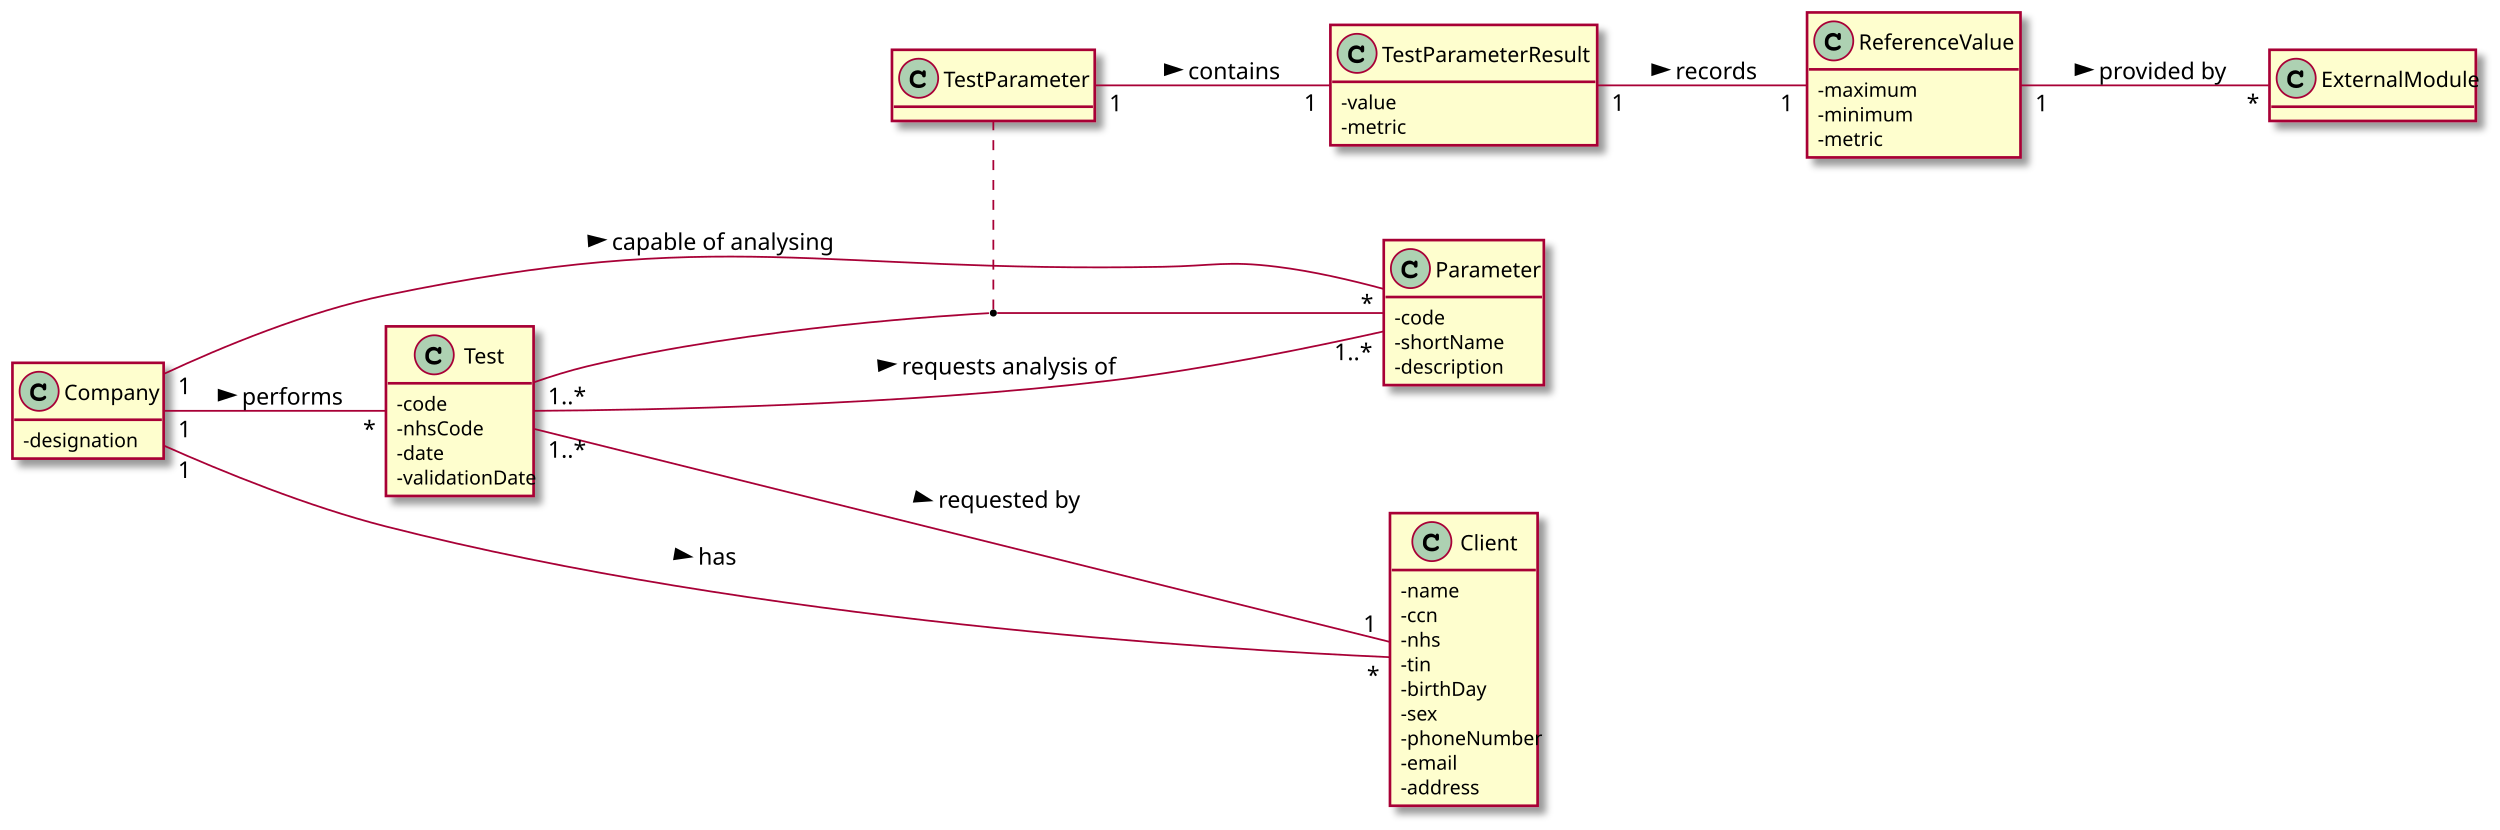
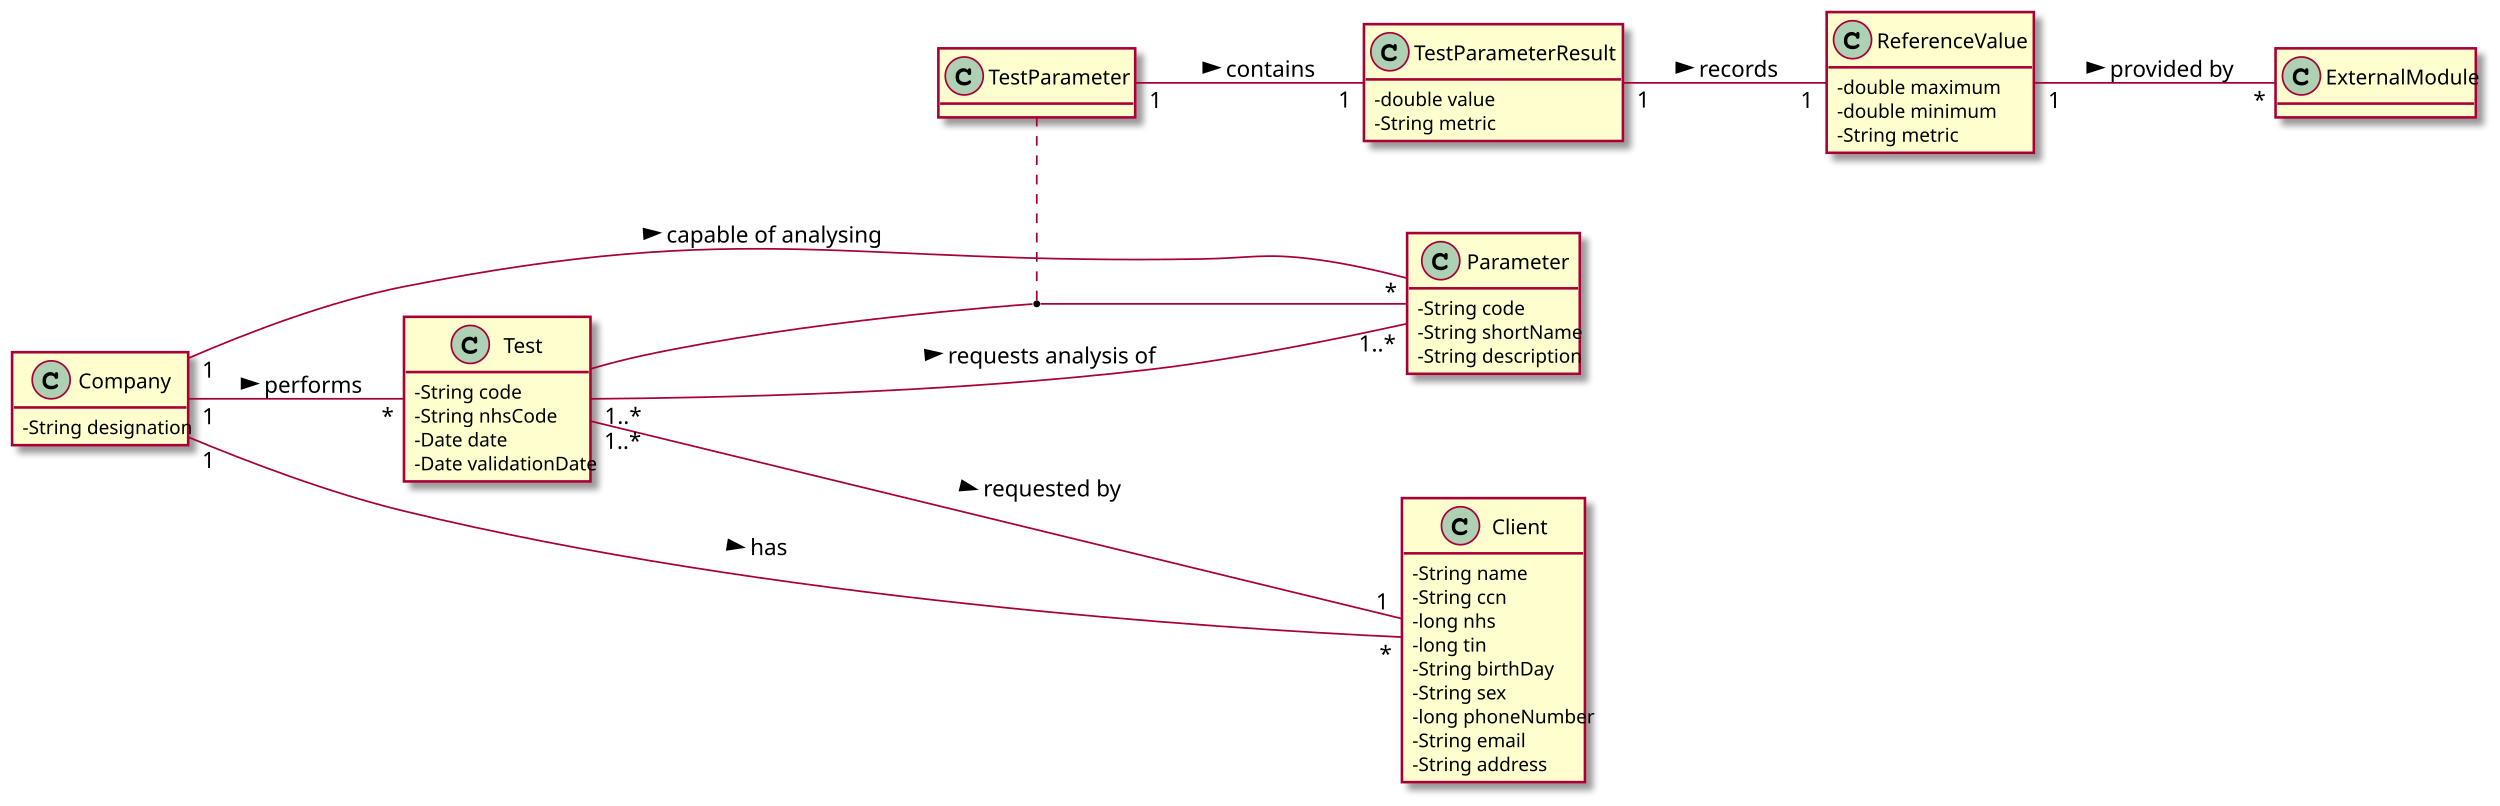
- <svg xmlns="http://www.w3.org/2000/svg" contentScriptType="application/ecmascript" contentStyleType="text/css" height="583.75px" preserveAspectRatio="none" style="width:1757px;height:583px;" version="1.1" viewBox="0 0 1757 583" width="1757.5px" zoomAndPan="magnify">
+ <svg xmlns="http://www.w3.org/2000/svg" contentScriptType="application/ecmascript" contentStyleType="text/css" height="583.75px" preserveAspectRatio="none" style="width:1810px;height:583px;" version="1.1" viewBox="0 0 1810 583" width="1810px" zoomAndPan="magnify">
  <defs>
-     <filter height="300%" id="f1tjijuk1ff6wu" width="300%" x="-1" y="-1">
+     <filter height="300%" id="f140ejri3du1lc" width="300%" x="-1" y="-1">
      <feGaussianBlur result="blurOut" stdDeviation="2.5" />
      <feColorMatrix in="blurOut" result="blurOut2" type="matrix" values="0 0 0 0 0 0 0 0 0 0 0 0 0 0 0 0 0 0 .4 0" />
      <feOffset dx="5.0" dy="5.0" in="blurOut2" result="blurOut3" />
      <feBlend in="SourceGraphic" in2="blurOut3" mode="normal" />
    </filter>
  </defs>
  <g>
-     <rect codeLine="26" fill="#FEFECE" filter="url(#f1tjijuk1ff6wu)" height="67.295" id="Company" style="stroke:#A80036;stroke-width:1.875;" width="106.25" x="8.75" y="255" />
-     <ellipse cx="27.5" cy="275" fill="#ADD1B2" rx="13.75" ry="13.75" style="stroke:#A80036;stroke-width:1.25;" />
-     <path d="M30,270.625 Q30.254,270 30.547,269.688 Q30.84,269.375 31.172,269.375 Q31.758,269.375 32.129,269.727 Q32.5,270.078 32.5,270.898 L32.5,272.852 Q32.5,273.672 32.148,274.023 Q31.797,274.375 31.25,274.375 Q30.762,274.375 30.449,274.16 Q30.137,273.945 30,273.379 Q29.941,272.988 29.727,272.773 Q29.336,272.363 28.633,272.129 Q27.93,271.875 27.227,271.875 Q26.348,271.875 25.605,272.227 Q24.883,272.578 24.316,273.359 Q23.75,274.141 23.75,275.215 L23.75,276.367 Q23.75,277.656 24.805,278.516 Q25.859,279.375 27.734,279.375 Q28.848,279.375 29.629,279.121 Q30.078,278.984 30.586,278.535 Q30.918,278.281 31.094,278.203 Q31.27,278.125 31.484,278.125 Q31.895,278.125 32.188,278.457 Q32.5,278.769 32.5,279.219 Q32.5,279.648 32.07,280.156 Q31.445,280.898 30.449,281.309 Q29.141,281.875 27.539,281.875 Q25.664,281.875 24.16,281.133 Q22.949,280.547 22.09,279.277 Q21.25,278.008 21.25,276.504 L21.25,275.137 Q21.25,273.574 21.992,272.207 Q22.754,270.84 24.062,270.117 Q25.391,269.375 26.875,269.375 Q27.773,269.375 28.555,269.688 Q29.336,270 30,270.625 Z " fill="#000000" />
-     <text fill="#000000" font-family="sans-serif" font-size="15" lengthAdjust="spacing" textLength="66.25" x="45" y="281.138">Company</text>
-     <line style="stroke:#A80036;stroke-width:1.875;" x1="10" x2="113.75" y1="295" y2="295" />
-     <text fill="#000000" font-family="sans-serif" font-size="13.75" lengthAdjust="spacing" textLength="73.75" x="16.25" y="314.274">-designation</text>
-     <rect codeLine="30" fill="#FEFECE" filter="url(#f1tjijuk1ff6wu)" height="119.18" id="Test" style="stroke:#A80036;stroke-width:1.875;" width="103.75" x="271.25" y="229.375" />
-     <ellipse cx="305.188" cy="249.375" fill="#ADD1B2" rx="13.75" ry="13.75" style="stroke:#A80036;stroke-width:1.25;" />
-     <path d="M307.688,245 Q307.941,244.375 308.234,244.062 Q308.527,243.75 308.859,243.75 Q309.445,243.75 309.816,244.102 Q310.188,244.453 310.188,245.273 L310.188,247.227 Q310.188,248.047 309.836,248.398 Q309.484,248.75 308.938,248.75 Q308.449,248.75 308.137,248.535 Q307.824,248.32 307.688,247.754 Q307.629,247.363 307.414,247.148 Q307.023,246.738 306.32,246.504 Q305.617,246.25 304.914,246.25 Q304.035,246.25 303.293,246.602 Q302.57,246.953 302.004,247.734 Q301.438,248.516 301.438,249.59 L301.438,250.742 Q301.438,252.031 302.492,252.891 Q303.547,253.75 305.422,253.75 Q306.535,253.75 307.316,253.496 Q307.766,253.359 308.273,252.91 Q308.606,252.656 308.781,252.578 Q308.957,252.5 309.172,252.5 Q309.582,252.5 309.875,252.832 Q310.188,253.144 310.188,253.594 Q310.188,254.023 309.758,254.531 Q309.133,255.273 308.137,255.684 Q306.828,256.25 305.227,256.25 Q303.352,256.25 301.848,255.508 Q300.637,254.922 299.777,253.652 Q298.938,252.383 298.938,250.879 L298.938,249.512 Q298.938,247.949 299.68,246.582 Q300.441,245.215 301.75,244.492 Q303.078,243.75 304.562,243.75 Q305.461,243.75 306.242,244.062 Q307.023,244.375 307.688,245 Z " fill="#000000" />
-     <text fill="#000000" font-family="sans-serif" font-size="15" lengthAdjust="spacing" textLength="30" x="326.062" y="255.513">Test</text>
-     <line style="stroke:#A80036;stroke-width:1.875;" x1="272.5" x2="373.75" y1="269.375" y2="269.375" />
-     <text fill="#000000" font-family="sans-serif" font-size="13.75" lengthAdjust="spacing" textLength="35" x="278.75" y="288.649">-code</text>
-     <text fill="#000000" font-family="sans-serif" font-size="13.75" lengthAdjust="spacing" textLength="58.75" x="278.75" y="305.944">-nhsCode</text>
-     <text fill="#000000" font-family="sans-serif" font-size="13.75" lengthAdjust="spacing" textLength="31.25" x="278.75" y="323.238">-date</text>
-     <text fill="#000000" font-family="sans-serif" font-size="13.75" lengthAdjust="spacing" textLength="88.75" x="278.75" y="340.533">-validationDate</text>
-     <rect codeLine="37" fill="#FEFECE" filter="url(#f1tjijuk1ff6wu)" height="101.885" id="ReferenceValue" style="stroke:#A80036;stroke-width:1.875;" width="150" x="1270" y="8.75" />
-     <ellipse cx="1288.75" cy="28.75" fill="#ADD1B2" rx="13.75" ry="13.75" style="stroke:#A80036;stroke-width:1.25;" />
-     <path d="M1291.25,24.375 Q1291.504,23.75 1291.797,23.438 Q1292.09,23.125 1292.422,23.125 Q1293.008,23.125 1293.379,23.477 Q1293.75,23.828 1293.75,24.648 L1293.75,26.602 Q1293.75,27.422 1293.398,27.773 Q1293.047,28.125 1292.5,28.125 Q1292.012,28.125 1291.699,27.91 Q1291.387,27.695 1291.25,27.129 Q1291.191,26.738 1290.977,26.523 Q1290.586,26.113 1289.883,25.879 Q1289.18,25.625 1288.477,25.625 Q1287.598,25.625 1286.855,25.977 Q1286.133,26.328 1285.566,27.109 Q1285,27.891 1285,28.965 L1285,30.117 Q1285,31.406 1286.055,32.266 Q1287.109,33.125 1288.984,33.125 Q1290.098,33.125 1290.879,32.871 Q1291.328,32.734 1291.836,32.285 Q1292.168,32.031 1292.344,31.953 Q1292.52,31.875 1292.734,31.875 Q1293.145,31.875 1293.438,32.207 Q1293.75,32.52 1293.75,32.969 Q1293.75,33.398 1293.32,33.906 Q1292.695,34.648 1291.699,35.059 Q1290.391,35.625 1288.789,35.625 Q1286.914,35.625 1285.41,34.883 Q1284.199,34.297 1283.34,33.027 Q1282.5,31.758 1282.5,30.254 L1282.5,28.887 Q1282.5,27.324 1283.242,25.957 Q1284.004,24.59 1285.312,23.867 Q1286.641,23.125 1288.125,23.125 Q1289.023,23.125 1289.805,23.438 Q1290.586,23.75 1291.25,24.375 Z " fill="#000000" />
-     <text fill="#000000" font-family="sans-serif" font-size="15" lengthAdjust="spacing" textLength="110" x="1306.25" y="34.888">ReferenceValue</text>
-     <line style="stroke:#A80036;stroke-width:1.875;" x1="1271.25" x2="1418.75" y1="48.75" y2="48.75" />
-     <text fill="#000000" font-family="sans-serif" font-size="13.75" lengthAdjust="spacing" textLength="60" x="1277.5" y="68.024">-maximum</text>
-     <text fill="#000000" font-family="sans-serif" font-size="13.75" lengthAdjust="spacing" textLength="55" x="1277.5" y="85.319">-minimum</text>
-     <text fill="#000000" font-family="sans-serif" font-size="13.75" lengthAdjust="spacing" textLength="41.25" x="1277.5" y="102.614">-metric</text>
-     <rect codeLine="43" fill="#FEFECE" filter="url(#f1tjijuk1ff6wu)" height="50" id="ExternalModule" style="stroke:#A80036;stroke-width:1.875;" width="145" x="1595" y="35" />
-     <ellipse cx="1613.75" cy="55" fill="#ADD1B2" rx="13.75" ry="13.75" style="stroke:#A80036;stroke-width:1.25;" />
-     <path d="M1616.25,50.625 Q1616.504,50 1616.797,49.688 Q1617.09,49.375 1617.422,49.375 Q1618.008,49.375 1618.379,49.727 Q1618.75,50.078 1618.75,50.898 L1618.75,52.852 Q1618.75,53.672 1618.398,54.023 Q1618.047,54.375 1617.5,54.375 Q1617.012,54.375 1616.699,54.16 Q1616.387,53.945 1616.25,53.379 Q1616.191,52.988 1615.977,52.773 Q1615.586,52.363 1614.883,52.129 Q1614.18,51.875 1613.477,51.875 Q1612.598,51.875 1611.855,52.227 Q1611.133,52.578 1610.566,53.359 Q1610,54.141 1610,55.215 L1610,56.367 Q1610,57.656 1611.055,58.516 Q1612.109,59.375 1613.984,59.375 Q1615.098,59.375 1615.879,59.121 Q1616.328,58.984 1616.836,58.535 Q1617.168,58.281 1617.344,58.203 Q1617.52,58.125 1617.734,58.125 Q1618.145,58.125 1618.438,58.457 Q1618.75,58.77 1618.75,59.219 Q1618.75,59.648 1618.32,60.156 Q1617.695,60.898 1616.699,61.309 Q1615.391,61.875 1613.789,61.875 Q1611.914,61.875 1610.41,61.133 Q1609.199,60.547 1608.34,59.277 Q1607.5,58.008 1607.5,56.504 L1607.5,55.137 Q1607.5,53.574 1608.242,52.207 Q1609.004,50.84 1610.312,50.117 Q1611.641,49.375 1613.125,49.375 Q1614.023,49.375 1614.805,49.688 Q1615.586,50 1616.25,50.625 Z " fill="#000000" />
-     <text fill="#000000" font-family="sans-serif" font-size="15" lengthAdjust="spacing" textLength="105" x="1631.25" y="61.138">ExternalModule</text>
-     <line style="stroke:#A80036;stroke-width:1.875;" x1="1596.25" x2="1738.75" y1="75" y2="75" />
-     <rect codeLine="60" fill="#FEFECE" filter="url(#f1tjijuk1ff6wu)" height="101.885" id="Parameter" style="stroke:#A80036;stroke-width:1.875;" width="112.5" x="972.5" y="168.75" />
-     <ellipse cx="991.25" cy="188.75" fill="#ADD1B2" rx="13.75" ry="13.75" style="stroke:#A80036;stroke-width:1.25;" />
-     <path d="M993.75,184.375 Q994.004,183.75 994.297,183.438 Q994.59,183.125 994.922,183.125 Q995.508,183.125 995.879,183.477 Q996.25,183.828 996.25,184.648 L996.25,186.602 Q996.25,187.422 995.898,187.773 Q995.547,188.125 995,188.125 Q994.512,188.125 994.199,187.91 Q993.887,187.695 993.75,187.129 Q993.691,186.738 993.477,186.523 Q993.086,186.113 992.383,185.879 Q991.68,185.625 990.977,185.625 Q990.098,185.625 989.356,185.977 Q988.633,186.328 988.066,187.109 Q987.5,187.891 987.5,188.965 L987.5,190.117 Q987.5,191.406 988.555,192.266 Q989.609,193.125 991.484,193.125 Q992.598,193.125 993.379,192.871 Q993.828,192.734 994.336,192.285 Q994.668,192.031 994.844,191.953 Q995.019,191.875 995.234,191.875 Q995.644,191.875 995.938,192.207 Q996.25,192.519 996.25,192.969 Q996.25,193.398 995.82,193.906 Q995.195,194.648 994.199,195.059 Q992.891,195.625 991.289,195.625 Q989.414,195.625 987.91,194.883 Q986.699,194.297 985.84,193.027 Q985,191.758 985,190.254 L985,188.887 Q985,187.324 985.742,185.957 Q986.504,184.59 987.812,183.867 Q989.141,183.125 990.625,183.125 Q991.523,183.125 992.305,183.438 Q993.086,183.75 993.75,184.375 Z " fill="#000000" />
-     <text fill="#000000" font-family="sans-serif" font-size="15" lengthAdjust="spacing" textLength="72.5" x="1008.75" y="194.888">Parameter</text>
-     <line style="stroke:#A80036;stroke-width:1.875;" x1="973.75" x2="1083.75" y1="208.75" y2="208.75" />
-     <text fill="#000000" font-family="sans-serif" font-size="13.75" lengthAdjust="spacing" textLength="35" x="980" y="228.024">-code</text>
-     <text fill="#000000" font-family="sans-serif" font-size="13.75" lengthAdjust="spacing" textLength="70" x="980" y="245.319">-shortName</text>
-     <text fill="#000000" font-family="sans-serif" font-size="13.75" lengthAdjust="spacing" textLength="71.25" x="980" y="262.613">-description</text>
-     <rect codeLine="12" fill="#FEFECE" filter="url(#f1tjijuk1ff6wu)" height="50" id="TestParameter" style="stroke:#A80036;stroke-width:1.875;" width="142.5" x="626.875" y="35" />
-     <ellipse cx="645.625" cy="55" fill="#ADD1B2" rx="13.75" ry="13.75" style="stroke:#A80036;stroke-width:1.25;" />
-     <path d="M648.125,50.625 Q648.379,50 648.672,49.688 Q648.965,49.375 649.297,49.375 Q649.883,49.375 650.254,49.727 Q650.625,50.078 650.625,50.898 L650.625,52.852 Q650.625,53.672 650.273,54.023 Q649.922,54.375 649.375,54.375 Q648.887,54.375 648.574,54.16 Q648.262,53.945 648.125,53.379 Q648.066,52.988 647.852,52.773 Q647.461,52.363 646.758,52.129 Q646.055,51.875 645.352,51.875 Q644.473,51.875 643.731,52.227 Q643.008,52.578 642.441,53.359 Q641.875,54.141 641.875,55.215 L641.875,56.367 Q641.875,57.656 642.93,58.516 Q643.984,59.375 645.859,59.375 Q646.973,59.375 647.754,59.121 Q648.203,58.984 648.711,58.535 Q649.043,58.281 649.219,58.203 Q649.394,58.125 649.609,58.125 Q650.019,58.125 650.312,58.457 Q650.625,58.77 650.625,59.219 Q650.625,59.648 650.195,60.156 Q649.57,60.898 648.574,61.309 Q647.266,61.875 645.664,61.875 Q643.789,61.875 642.285,61.133 Q641.074,60.547 640.215,59.277 Q639.375,58.008 639.375,56.504 L639.375,55.137 Q639.375,53.574 640.117,52.207 Q640.879,50.84 642.188,50.117 Q643.516,49.375 645,49.375 Q645.898,49.375 646.68,49.688 Q647.461,50 648.125,50.625 Z " fill="#000000" />
-     <text fill="#000000" font-family="sans-serif" font-size="15" lengthAdjust="spacing" textLength="102.5" x="663.125" y="61.138">TestParameter</text>
-     <line style="stroke:#A80036;stroke-width:1.875;" x1="628.125" x2="768.125" y1="75" y2="75" />
-     <rect codeLine="66" fill="#FEFECE" filter="url(#f1tjijuk1ff6wu)" height="84.59" id="TestParameterResult" style="stroke:#A80036;stroke-width:1.875;" width="187.5" x="935" y="17.5" />
-     <ellipse cx="953.75" cy="37.5" fill="#ADD1B2" rx="13.75" ry="13.75" style="stroke:#A80036;stroke-width:1.25;" />
-     <path d="M956.25,33.125 Q956.504,32.5 956.797,32.188 Q957.09,31.875 957.422,31.875 Q958.008,31.875 958.379,32.227 Q958.75,32.578 958.75,33.398 L958.75,35.352 Q958.75,36.172 958.398,36.523 Q958.047,36.875 957.5,36.875 Q957.012,36.875 956.699,36.66 Q956.387,36.445 956.25,35.879 Q956.191,35.488 955.977,35.273 Q955.586,34.863 954.883,34.629 Q954.18,34.375 953.477,34.375 Q952.598,34.375 951.856,34.727 Q951.133,35.078 950.566,35.859 Q950,36.641 950,37.715 L950,38.867 Q950,40.156 951.055,41.016 Q952.109,41.875 953.984,41.875 Q955.098,41.875 955.879,41.621 Q956.328,41.484 956.836,41.035 Q957.168,40.781 957.344,40.703 Q957.519,40.625 957.734,40.625 Q958.144,40.625 958.438,40.957 Q958.75,41.27 958.75,41.719 Q958.75,42.148 958.32,42.656 Q957.695,43.398 956.699,43.809 Q955.391,44.375 953.789,44.375 Q951.914,44.375 950.41,43.633 Q949.199,43.047 948.34,41.777 Q947.5,40.508 947.5,39.004 L947.5,37.637 Q947.5,36.074 948.242,34.707 Q949.004,33.34 950.312,32.617 Q951.641,31.875 953.125,31.875 Q954.023,31.875 954.805,32.188 Q955.586,32.5 956.25,33.125 Z " fill="#000000" />
-     <text fill="#000000" font-family="sans-serif" font-size="15" lengthAdjust="spacing" textLength="147.5" x="971.25" y="43.638">TestParameterResult</text>
-     <line style="stroke:#A80036;stroke-width:1.875;" x1="936.25" x2="1121.25" y1="57.5" y2="57.5" />
-     <text fill="#000000" font-family="sans-serif" font-size="13.75" lengthAdjust="spacing" textLength="37.5" x="942.5" y="76.774">-value</text>
-     <text fill="#000000" font-family="sans-serif" font-size="13.75" lengthAdjust="spacing" textLength="41.25" x="942.5" y="94.069">-metric</text>
-     <rect codeLine="48" fill="#FEFECE" filter="url(#f1tjijuk1ff6wu)" height="205.654" id="Client" style="stroke:#A80036;stroke-width:1.875;" width="103.75" x="976.875" y="360.625" />
-     <ellipse cx="1006.312" cy="380.625" fill="#ADD1B2" rx="13.75" ry="13.75" style="stroke:#A80036;stroke-width:1.25;" />
-     <path d="M1008.812,376.25 Q1009.066,375.625 1009.359,375.312 Q1009.652,375 1009.984,375 Q1010.57,375 1010.941,375.352 Q1011.312,375.703 1011.312,376.523 L1011.312,378.477 Q1011.312,379.297 1010.961,379.648 Q1010.609,380 1010.062,380 Q1009.574,380 1009.262,379.785 Q1008.949,379.57 1008.812,379.004 Q1008.754,378.613 1008.539,378.398 Q1008.148,377.988 1007.445,377.754 Q1006.742,377.5 1006.039,377.5 Q1005.16,377.5 1004.418,377.852 Q1003.695,378.203 1003.129,378.984 Q1002.562,379.766 1002.562,380.84 L1002.562,381.992 Q1002.562,383.281 1003.617,384.141 Q1004.672,385 1006.547,385 Q1007.66,385 1008.441,384.746 Q1008.891,384.609 1009.398,384.16 Q1009.731,383.906 1009.906,383.828 Q1010.082,383.75 1010.297,383.75 Q1010.707,383.75 1011,384.082 Q1011.312,384.394 1011.312,384.844 Q1011.312,385.273 1010.883,385.781 Q1010.258,386.523 1009.262,386.934 Q1007.953,387.5 1006.352,387.5 Q1004.477,387.5 1002.973,386.758 Q1001.762,386.172 1000.902,384.902 Q1000.062,383.633 1000.062,382.129 L1000.062,380.762 Q1000.062,379.199 1000.805,377.832 Q1001.566,376.465 1002.875,375.742 Q1004.203,375 1005.688,375 Q1006.586,375 1007.367,375.312 Q1008.148,375.625 1008.812,376.25 Z " fill="#000000" />
-     <text fill="#000000" font-family="sans-serif" font-size="15" lengthAdjust="spacing" textLength="40" x="1026.188" y="386.763">Client</text>
-     <line style="stroke:#A80036;stroke-width:1.875;" x1="978.125" x2="1079.375" y1="400.625" y2="400.625" />
-     <text fill="#000000" font-family="sans-serif" font-size="13.75" lengthAdjust="spacing" textLength="37.5" x="984.375" y="419.899">-name</text>
-     <text fill="#000000" font-family="sans-serif" font-size="13.75" lengthAdjust="spacing" textLength="27.5" x="984.375" y="437.194">-ccn</text>
-     <text fill="#000000" font-family="sans-serif" font-size="13.75" lengthAdjust="spacing" textLength="27.5" x="984.375" y="454.488">-nhs</text>
-     <text fill="#000000" font-family="sans-serif" font-size="13.75" lengthAdjust="spacing" textLength="18.75" x="984.375" y="471.783">-tin</text>
-     <text fill="#000000" font-family="sans-serif" font-size="13.75" lengthAdjust="spacing" textLength="55" x="984.375" y="489.078">-birthDay</text>
-     <text fill="#000000" font-family="sans-serif" font-size="13.75" lengthAdjust="spacing" textLength="27.5" x="984.375" y="506.373">-sex</text>
-     <text fill="#000000" font-family="sans-serif" font-size="13.75" lengthAdjust="spacing" textLength="88.75" x="984.375" y="523.668">-phoneNumber</text>
-     <text fill="#000000" font-family="sans-serif" font-size="13.75" lengthAdjust="spacing" textLength="35" x="984.375" y="540.963">-email</text>
-     <text fill="#000000" font-family="sans-serif" font-size="13.75" lengthAdjust="spacing" textLength="55" x="984.375" y="558.258">-address</text>
-     <ellipse cx="698.125" cy="220" fill="#000000" rx="2.5" ry="2.5" style="stroke:none;stroke-width:1.25;" />
-     <path codeLine="16" d="M115.487,288.75 C160.825,288.75 225.988,288.75 270.913,288.75 " fill="none" id="Company-Test" style="stroke:#A80036;stroke-width:1.25;" />
-     <polygon fill="#000000" points="165,277.72,153.694,274.046,153.694,281.393,165,277.72" style="stroke:#000000;stroke-width:1.25;" />
-     <text fill="#000000" font-family="sans-serif" font-size="16.25" lengthAdjust="spacing" textLength="62.5" x="170" y="284.369">performs</text>
-     <text fill="#000000" font-family="sans-serif" font-size="16.25" lengthAdjust="spacing" textLength="8.75" x="125.092" y="307.329">1</text>
-     <text fill="#000000" font-family="sans-serif" font-size="16.25" lengthAdjust="spacing" textLength="6.25" x="255.151" y="307.339">*</text>
-     <path codeLine="17" d="M115.088,262.812 C156.312,243.637 215.988,218.95 271.25,207.5 C509.137,158.188 574.6,191.95 817.5,187.5 C853.05,186.85 862.212,183.15 897.5,187.5 C922.438,190.575 949.475,196.838 972.388,203.05 " fill="none" id="Company-Parameter" style="stroke:#A80036;stroke-width:1.25;" />
-     <polygon fill="#000000" points="424.985,168.535,413.45,165.657,413.961,172.986,424.985,168.535" style="stroke:#000000;stroke-width:1.25;" />
-     <text fill="#000000" font-family="sans-serif" font-size="16.25" lengthAdjust="spacing" textLength="147.5" x="430" y="175.619">capable of analysing</text>
-     <text fill="#000000" font-family="sans-serif" font-size="16.25" lengthAdjust="spacing" textLength="8.75" x="124.985" y="276.998">1</text>
-     <text fill="#000000" font-family="sans-serif" font-size="16.25" lengthAdjust="spacing" textLength="6.25" x="956.285" y="218.855">*</text>
-     <path d="M375.087,268.725 C387.2,264.512 400.188,260.462 412.5,257.5 C528.7,229.562 676.962,221.05 695.038,220.088 " fill="none" id="Test-apoint14737" style="stroke:#A80036;stroke-width:1.25;" />
-     <path d="M700.837,220 C718.087,220 883.575,220 972.163,220 " fill="none" id="apoint14737-Parameter" style="stroke:#A80036;stroke-width:1.25;" />
-     <path d="M698.125,217.5 C698.125,173.412 698.125,129.312 698.125,85.225 " fill="none" id="apoint14737-TestParameter" style="stroke:#A80036;stroke-width:1.25;stroke-dasharray:7.0,7.0;" />
-     <path codeLine="19" d="M769.763,60 C817.975,60 882.413,60 934.788,60 " fill="none" id="TestParameter-TestParameterResult" style="stroke:#A80036;stroke-width:1.25;" />
-     <polygon fill="#000000" points="830,48.97,818.694,45.296,818.694,52.643,830,48.97" style="stroke:#000000;stroke-width:1.25;" />
-     <text fill="#000000" font-family="sans-serif" font-size="16.25" lengthAdjust="spacing" textLength="61.25" x="835" y="55.619">contains</text>
-     <text fill="#000000" font-family="sans-serif" font-size="16.25" lengthAdjust="spacing" textLength="8.75" x="779.502" y="78.178">1</text>
-     <text fill="#000000" font-family="sans-serif" font-size="16.25" lengthAdjust="spacing" textLength="8.75" x="916.357" y="77.895">1</text>
-     <path codeLine="20" d="M1122.862,60 C1169.662,60 1225.638,60 1269.525,60 " fill="none" id="TestParameterResult-ReferenceValue" style="stroke:#A80036;stroke-width:1.25;" />
-     <polygon fill="#000000" points="1172.5,48.97,1161.194,45.296,1161.194,52.643,1172.5,48.97" style="stroke:#000000;stroke-width:1.25;" />
-     <text fill="#000000" font-family="sans-serif" font-size="16.25" lengthAdjust="spacing" textLength="53.75" x="1177.5" y="55.619">records</text>
-     <text fill="#000000" font-family="sans-serif" font-size="16.25" lengthAdjust="spacing" textLength="8.75" x="1132.557" y="77.895">1</text>
-     <text fill="#000000" font-family="sans-serif" font-size="16.25" lengthAdjust="spacing" textLength="8.75" x="1251.043" y="78.152">1</text>
-     <path codeLine="21" d="M1420.062,60 C1472.487,60 1542.5,60 1594.463,60 " fill="none" id="ReferenceValue-ExternalModule" style="stroke:#A80036;stroke-width:1.25;" />
-     <polygon fill="#000000" points="1470,48.97,1458.694,45.296,1458.694,52.643,1470,48.97" style="stroke:#000000;stroke-width:1.25;" />
-     <text fill="#000000" font-family="sans-serif" font-size="16.25" lengthAdjust="spacing" textLength="81.25" x="1475" y="55.619">provided by</text>
-     <text fill="#000000" font-family="sans-serif" font-size="16.25" lengthAdjust="spacing" textLength="8.75" x="1430.24" y="78.218">1</text>
-     <text fill="#000000" font-family="sans-serif" font-size="16.25" lengthAdjust="spacing" textLength="6.25" x="1578.93" y="78.114">*</text>
-     <path codeLine="22" d="M115.412,313.3 C156.812,331.712 216.562,356.05 271.25,370 C531.163,436.312 853.737,456.387 976.688,461.875 " fill="none" id="Company-Client" style="stroke:#A80036;stroke-width:1.25;" />
-     <polygon fill="#000000" points="485.534,391.282,475.017,385.74,473.768,392.98,485.534,391.282" style="stroke:#000000;stroke-width:1.25;" />
-     <text fill="#000000" font-family="sans-serif" font-size="16.25" lengthAdjust="spacing" textLength="26.25" x="490.625" y="396.869">has</text>
-     <text fill="#000000" font-family="sans-serif" font-size="16.25" lengthAdjust="spacing" textLength="8.75" x="125.004" y="335.945">1</text>
-     <text fill="#000000" font-family="sans-serif" font-size="16.25" lengthAdjust="spacing" textLength="6.25" x="960.607" y="480.283">*</text>
-     <path codeLine="23" d="M375.512,301.475 C505.387,333.8 846.888,418.8 976.562,451.075 " fill="none" id="Test-Client" style="stroke:#A80036;stroke-width:1.25;" />
-     <polygon fill="#000000" points="654.19,351.729,644.106,345.434,642.331,352.563,654.19,351.729" style="stroke:#000000;stroke-width:1.25;" />
-     <text fill="#000000" font-family="sans-serif" font-size="16.25" lengthAdjust="spacing" textLength="93.75" x="659.375" y="356.869">requested by</text>
-     <text fill="#000000" font-family="sans-serif" font-size="16.25" lengthAdjust="spacing" textLength="25" x="385.043" y="321.682">1..*</text>
-     <text fill="#000000" font-family="sans-serif" font-size="16.25" lengthAdjust="spacing" textLength="8.75" x="958.091" y="444.136">1</text>
-     <path codeLine="24" d="M375.137,288.75 C459.488,288.212 633.737,284.85 780,267.5 C846.688,259.587 922.388,244.088 972.312,232.938 " fill="none" id="Test-Parameter" style="stroke:#A80036;stroke-width:1.25;" />
-     <polygon fill="#000000" points="628.723,255.888,617.124,253.282,617.807,260.598,628.723,255.888" style="stroke:#000000;stroke-width:1.25;" />
-     <text fill="#000000" font-family="sans-serif" font-size="16.25" lengthAdjust="spacing" textLength="145" x="633.75" y="263.119">requests analysis of</text>
-     <text fill="#000000" font-family="sans-serif" font-size="16.25" lengthAdjust="spacing" textLength="25" x="385.016" y="284.088">1..*</text>
-     <text fill="#000000" font-family="sans-serif" font-size="16.25" lengthAdjust="spacing" textLength="25" x="937.618" y="253.106">1..*</text>
+     <rect codeLine="26" fill="#FEFECE" filter="url(#f140ejri3du1lc)" height="67.295" id="Company" style="stroke:#A80036;stroke-width:1.875;" width="127.5" x="8.75" y="255" />
+     <ellipse cx="37.062" cy="275" fill="#ADD1B2" rx="13.75" ry="13.75" style="stroke:#A80036;stroke-width:1.25;" />
+     <path d="M39.562,270.625 Q39.816,270 40.109,269.688 Q40.402,269.375 40.734,269.375 Q41.32,269.375 41.691,269.727 Q42.062,270.078 42.062,270.898 L42.062,272.852 Q42.062,273.672 41.711,274.023 Q41.359,274.375 40.812,274.375 Q40.324,274.375 40.012,274.16 Q39.699,273.945 39.562,273.379 Q39.504,272.988 39.289,272.773 Q38.898,272.363 38.195,272.129 Q37.492,271.875 36.789,271.875 Q35.91,271.875 35.168,272.227 Q34.445,272.578 33.879,273.359 Q33.312,274.141 33.312,275.215 L33.312,276.367 Q33.312,277.656 34.367,278.516 Q35.422,279.375 37.297,279.375 Q38.41,279.375 39.191,279.121 Q39.641,278.984 40.148,278.535 Q40.48,278.281 40.656,278.203 Q40.832,278.125 41.047,278.125 Q41.457,278.125 41.75,278.457 Q42.062,278.769 42.062,279.219 Q42.062,279.648 41.633,280.156 Q41.008,280.898 40.012,281.309 Q38.703,281.875 37.102,281.875 Q35.227,281.875 33.723,281.133 Q32.512,280.547 31.652,279.277 Q30.812,278.008 30.812,276.504 L30.812,275.137 Q30.812,273.574 31.555,272.207 Q32.316,270.84 33.625,270.117 Q34.953,269.375 36.438,269.375 Q37.336,269.375 38.117,269.688 Q38.898,270 39.562,270.625 Z " fill="#000000" />
+     <text fill="#000000" font-family="sans-serif" font-size="15" lengthAdjust="spacing" textLength="66.25" x="56.688" y="281.138">Company</text>
+     <line style="stroke:#A80036;stroke-width:1.875;" x1="10" x2="135" y1="295" y2="295" />
+     <text fill="#000000" font-family="sans-serif" font-size="13.75" lengthAdjust="spacing" textLength="112.5" x="16.25" y="314.274">-String designation</text>
+     <rect codeLine="30" fill="#FEFECE" filter="url(#f140ejri3du1lc)" height="119.18" id="Test" style="stroke:#A80036;stroke-width:1.875;" width="135" x="292.5" y="229.375" />
+     <ellipse cx="340.5" cy="249.375" fill="#ADD1B2" rx="13.75" ry="13.75" style="stroke:#A80036;stroke-width:1.25;" />
+     <path d="M343,245 Q343.254,244.375 343.547,244.062 Q343.84,243.75 344.172,243.75 Q344.758,243.75 345.129,244.102 Q345.5,244.453 345.5,245.273 L345.5,247.227 Q345.5,248.047 345.148,248.398 Q344.797,248.75 344.25,248.75 Q343.762,248.75 343.449,248.535 Q343.137,248.32 343,247.754 Q342.941,247.363 342.727,247.148 Q342.336,246.738 341.633,246.504 Q340.93,246.25 340.227,246.25 Q339.348,246.25 338.606,246.602 Q337.883,246.953 337.316,247.734 Q336.75,248.516 336.75,249.59 L336.75,250.742 Q336.75,252.031 337.805,252.891 Q338.859,253.75 340.734,253.75 Q341.848,253.75 342.629,253.496 Q343.078,253.359 343.586,252.91 Q343.918,252.656 344.094,252.578 Q344.269,252.5 344.484,252.5 Q344.894,252.5 345.188,252.832 Q345.5,253.144 345.5,253.594 Q345.5,254.023 345.07,254.531 Q344.445,255.273 343.449,255.684 Q342.141,256.25 340.539,256.25 Q338.664,256.25 337.16,255.508 Q335.949,254.922 335.09,253.652 Q334.25,252.383 334.25,250.879 L334.25,249.512 Q334.25,247.949 334.992,246.582 Q335.754,245.215 337.062,244.492 Q338.391,243.75 339.875,243.75 Q340.773,243.75 341.555,244.062 Q342.336,244.375 343,245 Z " fill="#000000" />
+     <text fill="#000000" font-family="sans-serif" font-size="15" lengthAdjust="spacing" textLength="30" x="364.5" y="255.513">Test</text>
+     <line style="stroke:#A80036;stroke-width:1.875;" x1="293.75" x2="426.25" y1="269.375" y2="269.375" />
+     <text fill="#000000" font-family="sans-serif" font-size="13.75" lengthAdjust="spacing" textLength="73.75" x="300" y="288.649">-String code</text>
+     <text fill="#000000" font-family="sans-serif" font-size="13.75" lengthAdjust="spacing" textLength="97.5" x="300" y="305.944">-String nhsCode</text>
+     <text fill="#000000" font-family="sans-serif" font-size="13.75" lengthAdjust="spacing" textLength="62.5" x="300" y="323.238">-Date date</text>
+     <text fill="#000000" font-family="sans-serif" font-size="13.75" lengthAdjust="spacing" textLength="120" x="300" y="340.533">-Date validationDate</text>
+     <rect codeLine="37" fill="#FEFECE" filter="url(#f140ejri3du1lc)" height="101.885" id="ReferenceValue" style="stroke:#A80036;stroke-width:1.875;" width="150" x="1322.5" y="8.75" />
+     <ellipse cx="1341.25" cy="28.75" fill="#ADD1B2" rx="13.75" ry="13.75" style="stroke:#A80036;stroke-width:1.25;" />
+     <path d="M1343.75,24.375 Q1344.004,23.75 1344.297,23.438 Q1344.59,23.125 1344.922,23.125 Q1345.508,23.125 1345.879,23.477 Q1346.25,23.828 1346.25,24.648 L1346.25,26.602 Q1346.25,27.422 1345.898,27.773 Q1345.547,28.125 1345,28.125 Q1344.512,28.125 1344.199,27.91 Q1343.887,27.695 1343.75,27.129 Q1343.691,26.738 1343.477,26.523 Q1343.086,26.113 1342.383,25.879 Q1341.68,25.625 1340.977,25.625 Q1340.098,25.625 1339.355,25.977 Q1338.633,26.328 1338.066,27.109 Q1337.5,27.891 1337.5,28.965 L1337.5,30.117 Q1337.5,31.406 1338.555,32.266 Q1339.609,33.125 1341.484,33.125 Q1342.598,33.125 1343.379,32.871 Q1343.828,32.734 1344.336,32.285 Q1344.668,32.031 1344.844,31.953 Q1345.02,31.875 1345.234,31.875 Q1345.645,31.875 1345.938,32.207 Q1346.25,32.52 1346.25,32.969 Q1346.25,33.398 1345.82,33.906 Q1345.195,34.648 1344.199,35.059 Q1342.891,35.625 1341.289,35.625 Q1339.414,35.625 1337.91,34.883 Q1336.699,34.297 1335.84,33.027 Q1335,31.758 1335,30.254 L1335,28.887 Q1335,27.324 1335.742,25.957 Q1336.504,24.59 1337.812,23.867 Q1339.141,23.125 1340.625,23.125 Q1341.523,23.125 1342.305,23.438 Q1343.086,23.75 1343.75,24.375 Z " fill="#000000" />
+     <text fill="#000000" font-family="sans-serif" font-size="15" lengthAdjust="spacing" textLength="110" x="1358.75" y="34.888">ReferenceValue</text>
+     <line style="stroke:#A80036;stroke-width:1.875;" x1="1323.75" x2="1471.25" y1="48.75" y2="48.75" />
+     <text fill="#000000" font-family="sans-serif" font-size="13.75" lengthAdjust="spacing" textLength="103.75" x="1330" y="68.024">-double maximum</text>
+     <text fill="#000000" font-family="sans-serif" font-size="13.75" lengthAdjust="spacing" textLength="98.75" x="1330" y="85.319">-double minimum</text>
+     <text fill="#000000" font-family="sans-serif" font-size="13.75" lengthAdjust="spacing" textLength="80" x="1330" y="102.614">-String metric</text>
+     <rect codeLine="43" fill="#FEFECE" filter="url(#f140ejri3du1lc)" height="50" id="ExternalModule" style="stroke:#A80036;stroke-width:1.875;" width="145" x="1647.5" y="35" />
+     <ellipse cx="1666.25" cy="55" fill="#ADD1B2" rx="13.75" ry="13.75" style="stroke:#A80036;stroke-width:1.25;" />
+     <path d="M1668.75,50.625 Q1669.004,50 1669.297,49.688 Q1669.59,49.375 1669.922,49.375 Q1670.508,49.375 1670.879,49.727 Q1671.25,50.078 1671.25,50.898 L1671.25,52.852 Q1671.25,53.672 1670.898,54.023 Q1670.547,54.375 1670,54.375 Q1669.512,54.375 1669.199,54.16 Q1668.887,53.945 1668.75,53.379 Q1668.691,52.988 1668.477,52.773 Q1668.086,52.363 1667.383,52.129 Q1666.68,51.875 1665.977,51.875 Q1665.098,51.875 1664.355,52.227 Q1663.633,52.578 1663.066,53.359 Q1662.5,54.141 1662.5,55.215 L1662.5,56.367 Q1662.5,57.656 1663.555,58.516 Q1664.609,59.375 1666.484,59.375 Q1667.598,59.375 1668.379,59.121 Q1668.828,58.984 1669.336,58.535 Q1669.668,58.281 1669.844,58.203 Q1670.02,58.125 1670.234,58.125 Q1670.645,58.125 1670.938,58.457 Q1671.25,58.77 1671.25,59.219 Q1671.25,59.648 1670.82,60.156 Q1670.195,60.898 1669.199,61.309 Q1667.891,61.875 1666.289,61.875 Q1664.414,61.875 1662.91,61.133 Q1661.699,60.547 1660.84,59.277 Q1660,58.008 1660,56.504 L1660,55.137 Q1660,53.574 1660.742,52.207 Q1661.504,50.84 1662.812,50.117 Q1664.141,49.375 1665.625,49.375 Q1666.523,49.375 1667.305,49.688 Q1668.086,50 1668.75,50.625 Z " fill="#000000" />
+     <text fill="#000000" font-family="sans-serif" font-size="15" lengthAdjust="spacing" textLength="105" x="1683.75" y="61.138">ExternalModule</text>
+     <line style="stroke:#A80036;stroke-width:1.875;" x1="1648.75" x2="1791.25" y1="75" y2="75" />
+     <rect codeLine="62" fill="#FEFECE" filter="url(#f140ejri3du1lc)" height="101.885" id="Parameter" style="stroke:#A80036;stroke-width:1.875;" width="125" x="1018.75" y="168.75" />
+     <ellipse cx="1043.125" cy="188.75" fill="#ADD1B2" rx="13.75" ry="13.75" style="stroke:#A80036;stroke-width:1.25;" />
+     <path d="M1045.625,184.375 Q1045.879,183.75 1046.172,183.438 Q1046.465,183.125 1046.797,183.125 Q1047.383,183.125 1047.754,183.477 Q1048.125,183.828 1048.125,184.648 L1048.125,186.602 Q1048.125,187.422 1047.773,187.773 Q1047.422,188.125 1046.875,188.125 Q1046.387,188.125 1046.074,187.91 Q1045.762,187.695 1045.625,187.129 Q1045.566,186.738 1045.352,186.523 Q1044.961,186.113 1044.258,185.879 Q1043.555,185.625 1042.852,185.625 Q1041.973,185.625 1041.23,185.977 Q1040.508,186.328 1039.941,187.109 Q1039.375,187.891 1039.375,188.965 L1039.375,190.117 Q1039.375,191.406 1040.43,192.266 Q1041.484,193.125 1043.359,193.125 Q1044.473,193.125 1045.254,192.871 Q1045.703,192.734 1046.211,192.285 Q1046.543,192.031 1046.719,191.953 Q1046.895,191.875 1047.109,191.875 Q1047.52,191.875 1047.812,192.207 Q1048.125,192.519 1048.125,192.969 Q1048.125,193.398 1047.695,193.906 Q1047.07,194.648 1046.074,195.059 Q1044.766,195.625 1043.164,195.625 Q1041.289,195.625 1039.785,194.883 Q1038.574,194.297 1037.715,193.027 Q1036.875,191.758 1036.875,190.254 L1036.875,188.887 Q1036.875,187.324 1037.617,185.957 Q1038.379,184.59 1039.688,183.867 Q1041.016,183.125 1042.5,183.125 Q1043.398,183.125 1044.18,183.438 Q1044.961,183.75 1045.625,184.375 Z " fill="#000000" />
+     <text fill="#000000" font-family="sans-serif" font-size="15" lengthAdjust="spacing" textLength="72.5" x="1061.875" y="194.888">Parameter</text>
+     <line style="stroke:#A80036;stroke-width:1.875;" x1="1020" x2="1142.5" y1="208.75" y2="208.75" />
+     <text fill="#000000" font-family="sans-serif" font-size="13.75" lengthAdjust="spacing" textLength="73.75" x="1026.25" y="228.024">-String code</text>
+     <text fill="#000000" font-family="sans-serif" font-size="13.75" lengthAdjust="spacing" textLength="108.75" x="1026.25" y="245.319">-String shortName</text>
+     <text fill="#000000" font-family="sans-serif" font-size="13.75" lengthAdjust="spacing" textLength="110" x="1026.25" y="262.613">-String description</text>
+     <rect codeLine="12" fill="#FEFECE" filter="url(#f140ejri3du1lc)" height="50" id="TestParameter" style="stroke:#A80036;stroke-width:1.875;" width="142.5" x="679.375" y="35" />
+     <ellipse cx="698.125" cy="55" fill="#ADD1B2" rx="13.75" ry="13.75" style="stroke:#A80036;stroke-width:1.25;" />
+     <path d="M700.625,50.625 Q700.879,50 701.172,49.688 Q701.465,49.375 701.797,49.375 Q702.383,49.375 702.754,49.727 Q703.125,50.078 703.125,50.898 L703.125,52.852 Q703.125,53.672 702.773,54.023 Q702.422,54.375 701.875,54.375 Q701.387,54.375 701.074,54.16 Q700.762,53.945 700.625,53.379 Q700.566,52.988 700.352,52.773 Q699.961,52.363 699.258,52.129 Q698.555,51.875 697.852,51.875 Q696.973,51.875 696.231,52.227 Q695.508,52.578 694.941,53.359 Q694.375,54.141 694.375,55.215 L694.375,56.367 Q694.375,57.656 695.43,58.516 Q696.484,59.375 698.359,59.375 Q699.473,59.375 700.254,59.121 Q700.703,58.984 701.211,58.535 Q701.543,58.281 701.719,58.203 Q701.894,58.125 702.109,58.125 Q702.519,58.125 702.812,58.457 Q703.125,58.77 703.125,59.219 Q703.125,59.648 702.695,60.156 Q702.07,60.898 701.074,61.309 Q699.766,61.875 698.164,61.875 Q696.289,61.875 694.785,61.133 Q693.574,60.547 692.715,59.277 Q691.875,58.008 691.875,56.504 L691.875,55.137 Q691.875,53.574 692.617,52.207 Q693.379,50.84 694.688,50.117 Q696.016,49.375 697.5,49.375 Q698.398,49.375 699.18,49.688 Q699.961,50 700.625,50.625 Z " fill="#000000" />
+     <text fill="#000000" font-family="sans-serif" font-size="15" lengthAdjust="spacing" textLength="102.5" x="715.625" y="61.138">TestParameter</text>
+     <line style="stroke:#A80036;stroke-width:1.875;" x1="680.625" x2="820.625" y1="75" y2="75" />
+     <rect codeLine="68" fill="#FEFECE" filter="url(#f140ejri3du1lc)" height="84.59" id="TestParameterResult" style="stroke:#A80036;stroke-width:1.875;" width="187.5" x="987.5" y="17.5" />
+     <ellipse cx="1006.25" cy="37.5" fill="#ADD1B2" rx="13.75" ry="13.75" style="stroke:#A80036;stroke-width:1.25;" />
+     <path d="M1008.75,33.125 Q1009.004,32.5 1009.297,32.188 Q1009.59,31.875 1009.922,31.875 Q1010.508,31.875 1010.879,32.227 Q1011.25,32.578 1011.25,33.398 L1011.25,35.352 Q1011.25,36.172 1010.898,36.523 Q1010.547,36.875 1010,36.875 Q1009.512,36.875 1009.199,36.66 Q1008.887,36.445 1008.75,35.879 Q1008.691,35.488 1008.477,35.273 Q1008.086,34.863 1007.383,34.629 Q1006.68,34.375 1005.977,34.375 Q1005.098,34.375 1004.356,34.727 Q1003.633,35.078 1003.066,35.859 Q1002.5,36.641 1002.5,37.715 L1002.5,38.867 Q1002.5,40.156 1003.555,41.016 Q1004.609,41.875 1006.484,41.875 Q1007.598,41.875 1008.379,41.621 Q1008.828,41.484 1009.336,41.035 Q1009.668,40.781 1009.844,40.703 Q1010.019,40.625 1010.234,40.625 Q1010.644,40.625 1010.938,40.957 Q1011.25,41.27 1011.25,41.719 Q1011.25,42.148 1010.82,42.656 Q1010.195,43.398 1009.199,43.809 Q1007.891,44.375 1006.289,44.375 Q1004.414,44.375 1002.91,43.633 Q1001.699,43.047 1000.84,41.777 Q1000,40.508 1000,39.004 L1000,37.637 Q1000,36.074 1000.742,34.707 Q1001.504,33.34 1002.812,32.617 Q1004.141,31.875 1005.625,31.875 Q1006.523,31.875 1007.305,32.188 Q1008.086,32.5 1008.75,33.125 Z " fill="#000000" />
+     <text fill="#000000" font-family="sans-serif" font-size="15" lengthAdjust="spacing" textLength="147.5" x="1023.75" y="43.638">TestParameterResult</text>
+     <line style="stroke:#A80036;stroke-width:1.875;" x1="988.75" x2="1173.75" y1="57.5" y2="57.5" />
+     <text fill="#000000" font-family="sans-serif" font-size="13.75" lengthAdjust="spacing" textLength="81.25" x="995" y="76.774">-double value</text>
+     <text fill="#000000" font-family="sans-serif" font-size="13.75" lengthAdjust="spacing" textLength="80" x="995" y="94.069">-String metric</text>
+     <rect codeLine="49" fill="#FEFECE" filter="url(#f140ejri3du1lc)" height="205.654" id="Client" style="stroke:#A80036;stroke-width:1.875;" width="132.5" x="1015" y="360.625" />
+     <ellipse cx="1057.375" cy="380.625" fill="#ADD1B2" rx="13.75" ry="13.75" style="stroke:#A80036;stroke-width:1.25;" />
+     <path d="M1059.875,376.25 Q1060.129,375.625 1060.422,375.312 Q1060.715,375 1061.047,375 Q1061.633,375 1062.004,375.352 Q1062.375,375.703 1062.375,376.523 L1062.375,378.477 Q1062.375,379.297 1062.023,379.648 Q1061.672,380 1061.125,380 Q1060.637,380 1060.324,379.785 Q1060.012,379.57 1059.875,379.004 Q1059.816,378.613 1059.602,378.398 Q1059.211,377.988 1058.508,377.754 Q1057.805,377.5 1057.102,377.5 Q1056.223,377.5 1055.48,377.852 Q1054.758,378.203 1054.191,378.984 Q1053.625,379.766 1053.625,380.84 L1053.625,381.992 Q1053.625,383.281 1054.68,384.141 Q1055.734,385 1057.609,385 Q1058.723,385 1059.504,384.746 Q1059.953,384.609 1060.461,384.16 Q1060.793,383.906 1060.969,383.828 Q1061.145,383.75 1061.359,383.75 Q1061.77,383.75 1062.062,384.082 Q1062.375,384.394 1062.375,384.844 Q1062.375,385.273 1061.945,385.781 Q1061.32,386.523 1060.324,386.934 Q1059.016,387.5 1057.414,387.5 Q1055.539,387.5 1054.035,386.758 Q1052.824,386.172 1051.965,384.902 Q1051.125,383.633 1051.125,382.129 L1051.125,380.762 Q1051.125,379.199 1051.867,377.832 Q1052.629,376.465 1053.938,375.742 Q1055.266,375 1056.75,375 Q1057.648,375 1058.43,375.312 Q1059.211,375.625 1059.875,376.25 Z " fill="#000000" />
+     <text fill="#000000" font-family="sans-serif" font-size="15" lengthAdjust="spacing" textLength="40" x="1080.125" y="386.763">Client</text>
+     <line style="stroke:#A80036;stroke-width:1.875;" x1="1016.25" x2="1146.25" y1="400.625" y2="400.625" />
+     <text fill="#000000" font-family="sans-serif" font-size="13.75" lengthAdjust="spacing" textLength="76.25" x="1022.5" y="419.899">-String name</text>
+     <text fill="#000000" font-family="sans-serif" font-size="13.75" lengthAdjust="spacing" textLength="66.25" x="1022.5" y="437.194">-String ccn</text>
+     <text fill="#000000" font-family="sans-serif" font-size="13.75" lengthAdjust="spacing" textLength="56.25" x="1022.5" y="454.488">-long nhs</text>
+     <text fill="#000000" font-family="sans-serif" font-size="13.75" lengthAdjust="spacing" textLength="47.5" x="1022.5" y="471.783">-long tin</text>
+     <text fill="#000000" font-family="sans-serif" font-size="13.75" lengthAdjust="spacing" textLength="93.75" x="1022.5" y="489.078">-String birthDay</text>
+     <text fill="#000000" font-family="sans-serif" font-size="13.75" lengthAdjust="spacing" textLength="66.25" x="1022.5" y="506.373">-String sex</text>
+     <text fill="#000000" font-family="sans-serif" font-size="13.75" lengthAdjust="spacing" textLength="117.5" x="1022.5" y="523.668">-long phoneNumber</text>
+     <text fill="#000000" font-family="sans-serif" font-size="13.75" lengthAdjust="spacing" textLength="73.75" x="1022.5" y="540.963">-String email</text>
+     <text fill="#000000" font-family="sans-serif" font-size="13.75" lengthAdjust="spacing" textLength="93.75" x="1022.5" y="558.258">-String address</text>
+     <ellipse cx="750.625" cy="220" fill="#000000" rx="2.5" ry="2.5" style="stroke:none;stroke-width:1.25;" />
+     <path codeLine="16" d="M136.3,288.75 C182.5,288.75 245.287,288.75 292.387,288.75 " fill="none" id="Company-Test" style="stroke:#A80036;stroke-width:1.25;" />
+     <polygon fill="#000000" points="186.25,277.72,174.944,274.046,174.944,281.393,186.25,277.72" style="stroke:#000000;stroke-width:1.25;" />
+     <text fill="#000000" font-family="sans-serif" font-size="16.25" lengthAdjust="spacing" textLength="62.5" x="191.25" y="284.369">performs</text>
+     <text fill="#000000" font-family="sans-serif" font-size="16.25" lengthAdjust="spacing" textLength="8.75" x="146.313" y="307.135">1</text>
+     <text fill="#000000" font-family="sans-serif" font-size="16.25" lengthAdjust="spacing" textLength="6.25" x="276.19" y="307.026">*</text>
+     <path codeLine="17" d="M136.312,259.375 C179.238,240.775 238.05,218.262 292.5,207.5 C544.45,157.7 613.212,191.95 870,187.5 C905.55,186.887 914.712,183.15 950,187.5 C972.625,190.287 996.987,195.7 1018.425,201.325 " fill="none" id="Company-Parameter" style="stroke:#A80036;stroke-width:1.25;" />
+     <polygon fill="#000000" points="477.486,168.559,465.963,165.636,466.446,172.968,477.486,168.559" style="stroke:#000000;stroke-width:1.25;" />
+     <text fill="#000000" font-family="sans-serif" font-size="16.25" lengthAdjust="spacing" textLength="147.5" x="482.5" y="175.619">capable of analysing</text>
+     <text fill="#000000" font-family="sans-serif" font-size="16.25" lengthAdjust="spacing" textLength="8.75" x="146.327" y="273.445">1</text>
+     <text fill="#000000" font-family="sans-serif" font-size="16.25" lengthAdjust="spacing" textLength="6.25" x="1002.489" y="216.997">*</text>
+     <path d="M427.812,266.975 C440.087,263.45 452.863,260.113 465,257.5 C581.85,232.375 729.55,221.4 747.55,220.125 " fill="none" id="Test-apoint80506" style="stroke:#A80036;stroke-width:1.25;" />
+     <path d="M753.337,220 C770.188,220 928.612,220 1018.487,220 " fill="none" id="apoint80506-Parameter" style="stroke:#A80036;stroke-width:1.25;" />
+     <path d="M750.625,217.5 C750.625,173.412 750.625,129.312 750.625,85.225 " fill="none" id="apoint80506-TestParameter" style="stroke:#A80036;stroke-width:1.25;stroke-dasharray:7.0,7.0;" />
+     <path codeLine="19" d="M822.263,60 C870.475,60 934.913,60 987.288,60 " fill="none" id="TestParameter-TestParameterResult" style="stroke:#A80036;stroke-width:1.25;" />
+     <polygon fill="#000000" points="882.5,48.97,871.194,45.296,871.194,52.643,882.5,48.97" style="stroke:#000000;stroke-width:1.25;" />
+     <text fill="#000000" font-family="sans-serif" font-size="16.25" lengthAdjust="spacing" textLength="61.25" x="887.5" y="55.619">contains</text>
+     <text fill="#000000" font-family="sans-serif" font-size="16.25" lengthAdjust="spacing" textLength="8.75" x="832.002" y="78.178">1</text>
+     <text fill="#000000" font-family="sans-serif" font-size="16.25" lengthAdjust="spacing" textLength="8.75" x="968.857" y="77.895">1</text>
+     <path codeLine="20" d="M1175.362,60 C1222.162,60 1278.138,60 1322.025,60 " fill="none" id="TestParameterResult-ReferenceValue" style="stroke:#A80036;stroke-width:1.25;" />
+     <polygon fill="#000000" points="1225,48.97,1213.694,45.296,1213.694,52.643,1225,48.97" style="stroke:#000000;stroke-width:1.25;" />
+     <text fill="#000000" font-family="sans-serif" font-size="16.25" lengthAdjust="spacing" textLength="53.75" x="1230" y="55.619">records</text>
+     <text fill="#000000" font-family="sans-serif" font-size="16.25" lengthAdjust="spacing" textLength="8.75" x="1185.057" y="77.895">1</text>
+     <text fill="#000000" font-family="sans-serif" font-size="16.25" lengthAdjust="spacing" textLength="8.75" x="1303.543" y="78.152">1</text>
+     <path codeLine="21" d="M1472.562,60 C1524.987,60 1595,60 1646.963,60 " fill="none" id="ReferenceValue-ExternalModule" style="stroke:#A80036;stroke-width:1.25;" />
+     <polygon fill="#000000" points="1522.5,48.97,1511.194,45.296,1511.194,52.643,1522.5,48.97" style="stroke:#000000;stroke-width:1.25;" />
+     <text fill="#000000" font-family="sans-serif" font-size="16.25" lengthAdjust="spacing" textLength="81.25" x="1527.5" y="55.619">provided by</text>
+     <text fill="#000000" font-family="sans-serif" font-size="16.25" lengthAdjust="spacing" textLength="8.75" x="1482.74" y="78.218">1</text>
+     <text fill="#000000" font-family="sans-serif" font-size="16.25" lengthAdjust="spacing" textLength="6.25" x="1631.43" y="78.114">*</text>
+     <path codeLine="22" d="M136.65,316.613 C179.713,334.562 238.562,356.913 292.5,370 C555.413,433.812 878.688,454.9 1014.763,461.25 " fill="none" id="Company-Client" style="stroke:#A80036;stroke-width:1.25;" />
+     <polygon fill="#000000" points="538.042,396.236,527.483,390.773,526.289,398.023,538.042,396.236" style="stroke:#000000;stroke-width:1.25;" />
+     <text fill="#000000" font-family="sans-serif" font-size="16.25" lengthAdjust="spacing" textLength="26.25" x="543.125" y="401.869">has</text>
+     <text fill="#000000" font-family="sans-serif" font-size="16.25" lengthAdjust="spacing" textLength="8.75" x="146.286" y="338.851">1</text>
+     <text fill="#000000" font-family="sans-serif" font-size="16.25" lengthAdjust="spacing" textLength="6.25" x="998.723" y="479.246">*</text>
+     <path codeLine="23" d="M427.575,304.9 C564.85,338.325 878.625,414.725 1014.862,447.887 " fill="none" id="Test-Client" style="stroke:#A80036;stroke-width:1.25;" />
+     <polygon fill="#000000" points="706.698,354.198,696.581,347.954,694.843,355.093,706.698,354.198" style="stroke:#000000;stroke-width:1.25;" />
+     <text fill="#000000" font-family="sans-serif" font-size="16.25" lengthAdjust="spacing" textLength="93.75" x="711.875" y="359.369">requested by</text>
+     <text fill="#000000" font-family="sans-serif" font-size="16.25" lengthAdjust="spacing" textLength="25" x="437.334" y="324.957">1..*</text>
+     <text fill="#000000" font-family="sans-serif" font-size="16.25" lengthAdjust="spacing" textLength="8.75" x="996.162" y="441.192">1</text>
+     <path codeLine="24" d="M427.825,288.775 C519.337,288.113 688.95,284.425 832.5,267.5 C896.375,259.975 968.5,245.425 1018.337,234.4 " fill="none" id="Test-Parameter" style="stroke:#A80036;stroke-width:1.25;" />
+     <polygon fill="#000000" points="681.224,255.897,669.628,253.275,670.302,260.591,681.224,255.897" style="stroke:#000000;stroke-width:1.25;" />
+     <text fill="#000000" font-family="sans-serif" font-size="16.25" lengthAdjust="spacing" textLength="145" x="686.25" y="263.119">requests analysis of</text>
+     <text fill="#000000" font-family="sans-serif" font-size="16.25" lengthAdjust="spacing" textLength="25" x="437.615" y="306.866">1..*</text>
+     <text fill="#000000" font-family="sans-serif" font-size="16.25" lengthAdjust="spacing" textLength="25" x="983.675" y="254.463">1..*</text>
  </g>
</svg>
